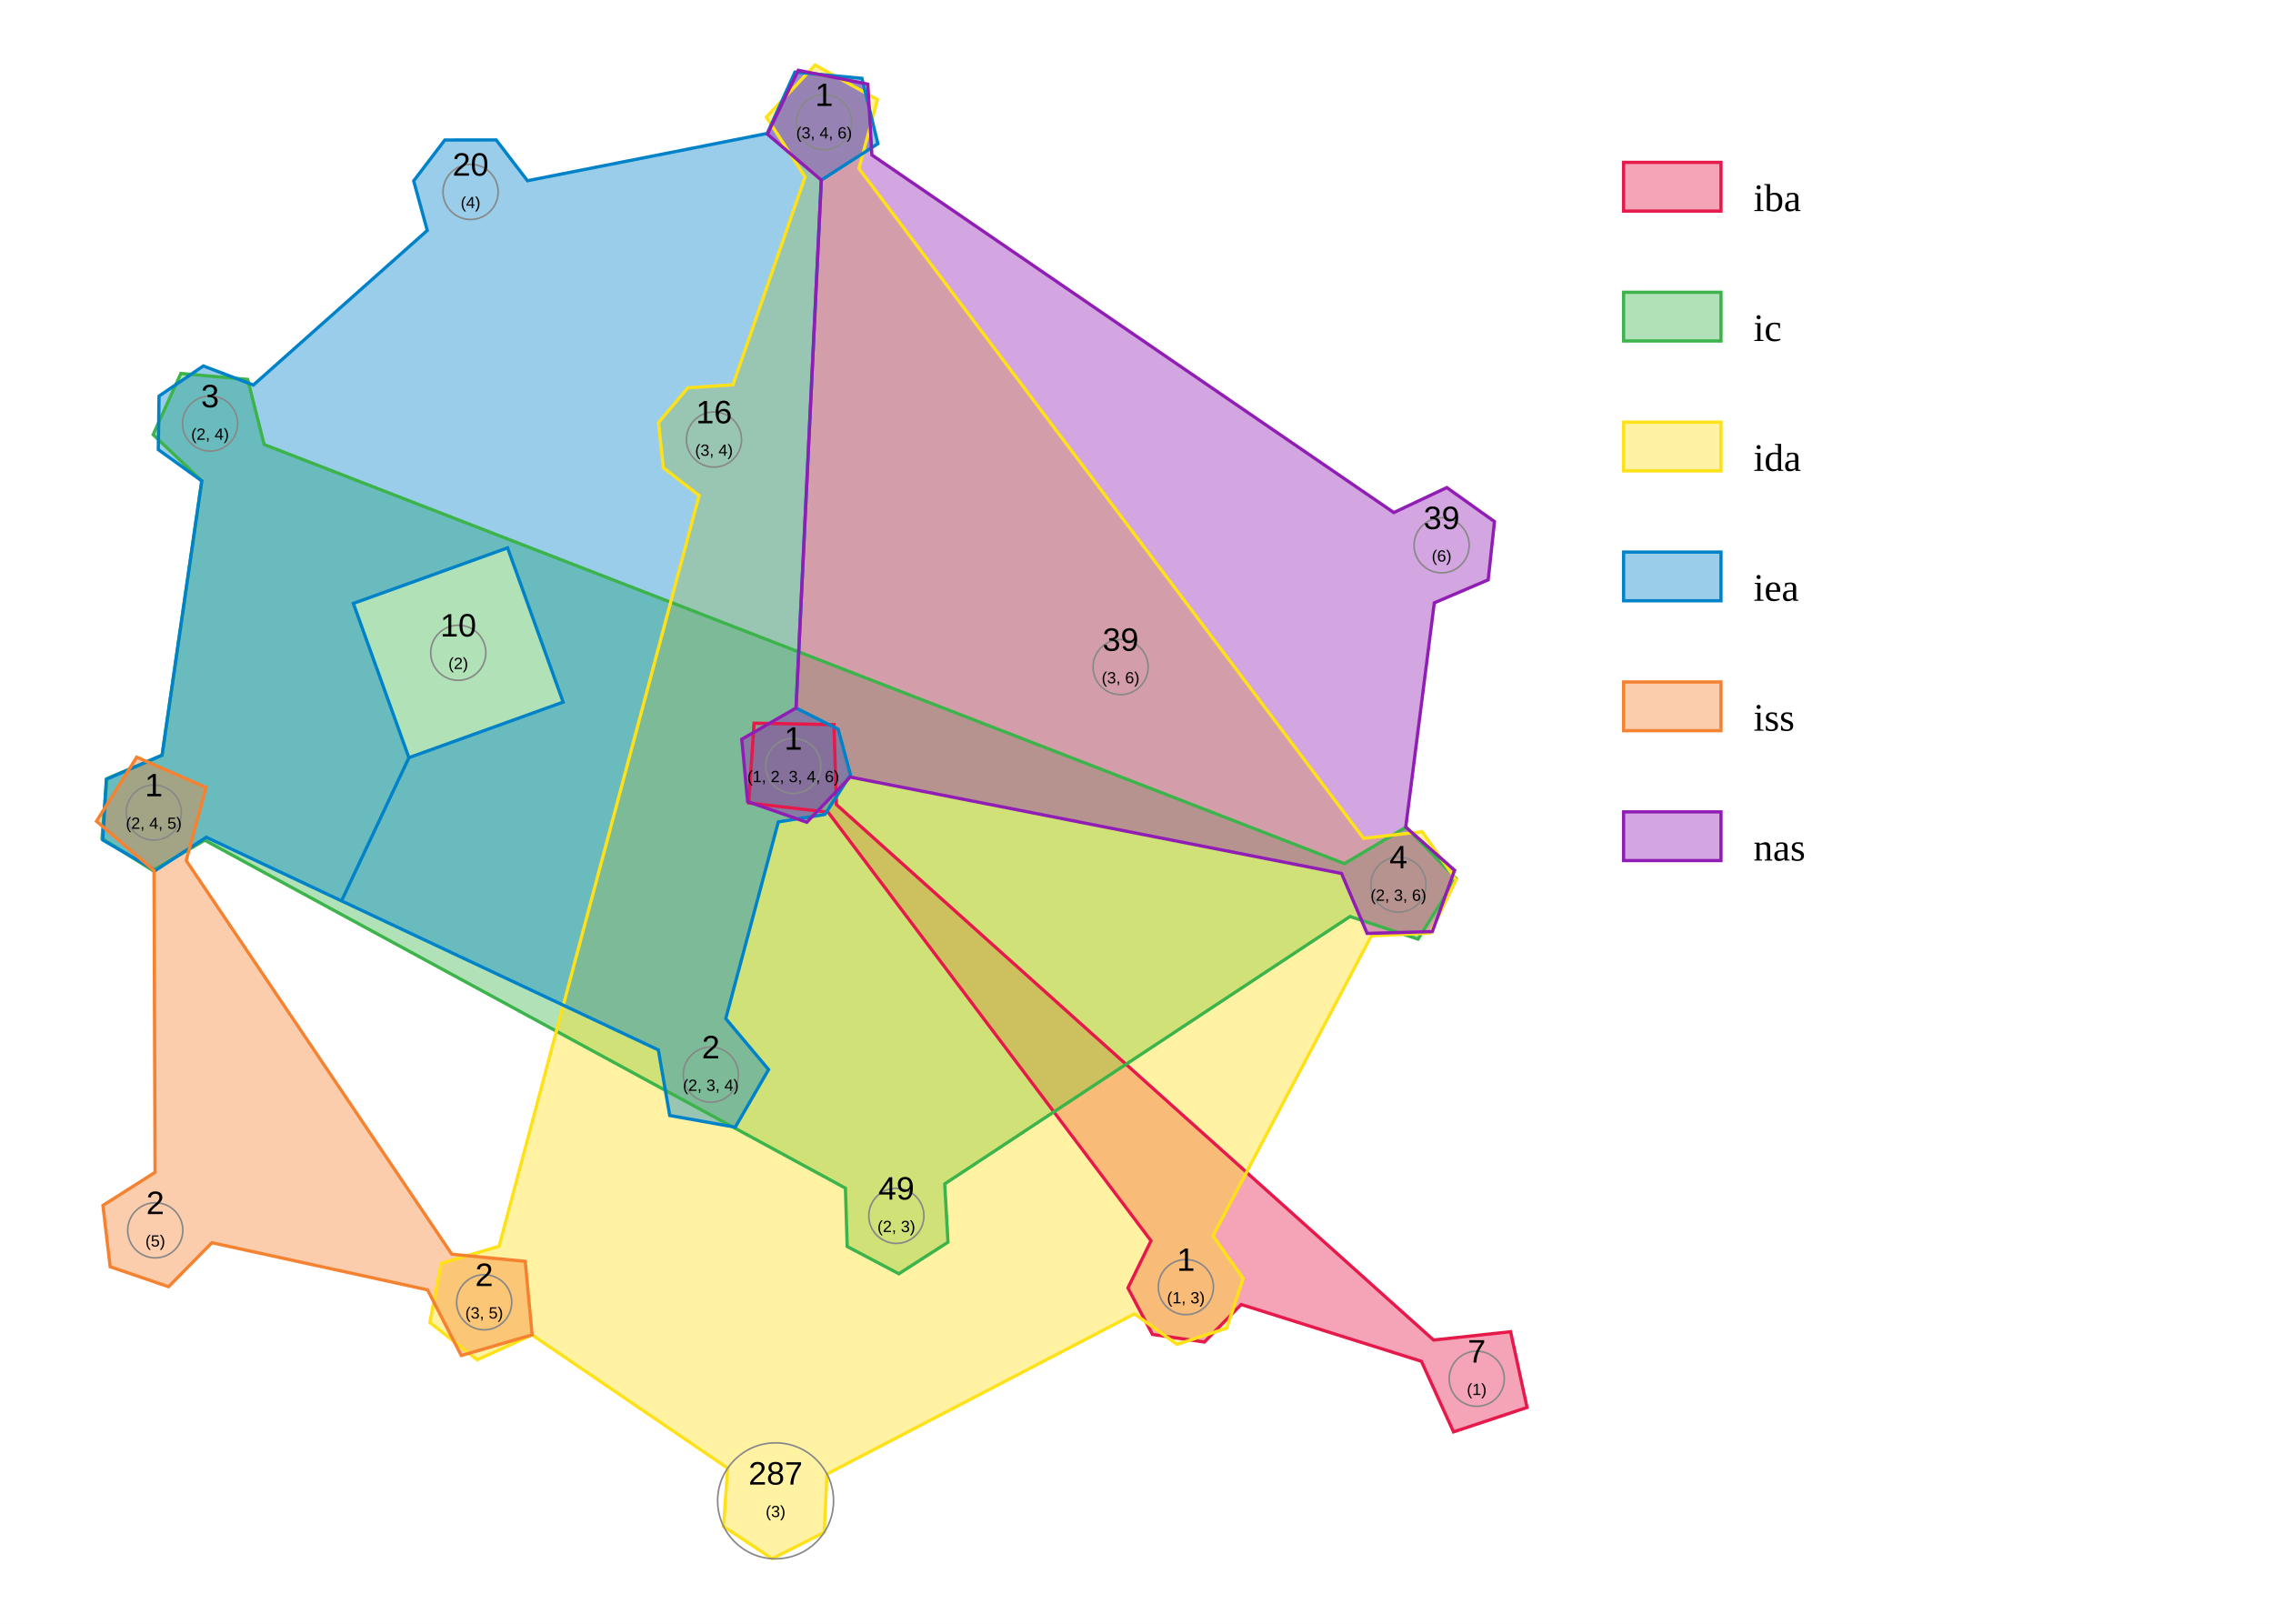
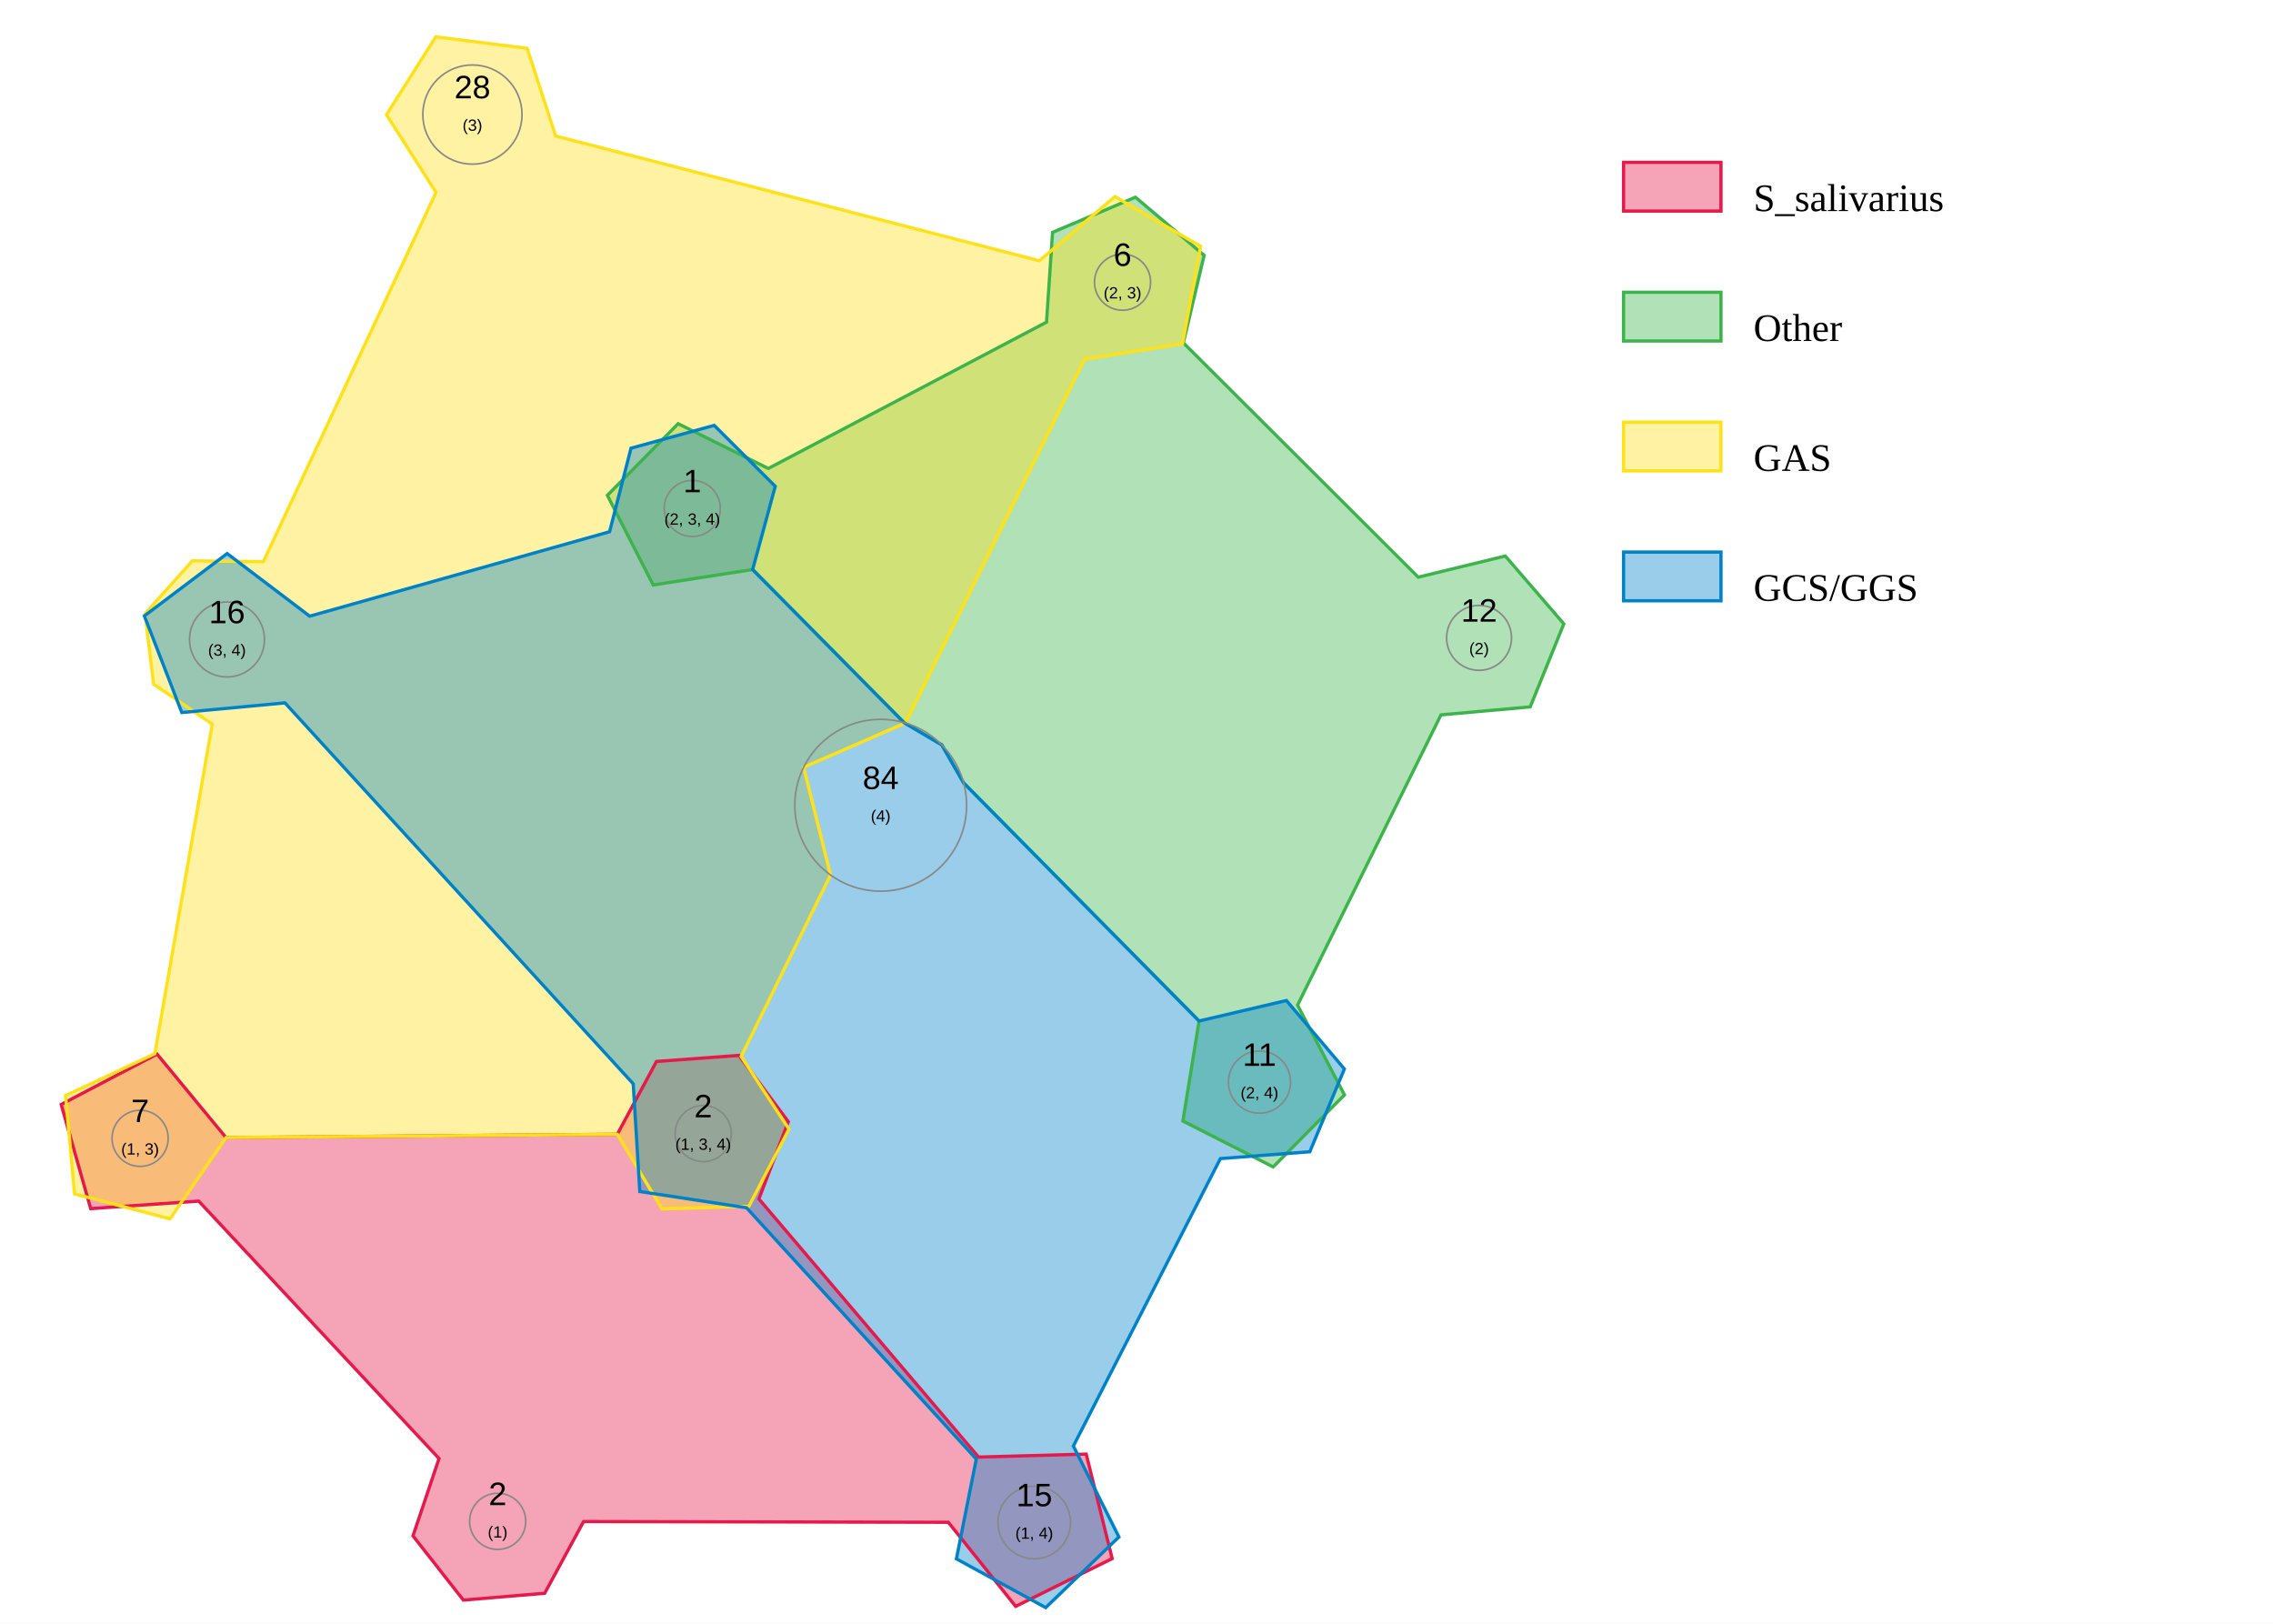
<svg xmlns="http://www.w3.org/2000/svg" xmlns:xlink="http://www.w3.org/1999/xlink" width="700" height="500">
  <defs>
    <style type="text/css">
  .borderLine {
	   stroke: none;
	   fill-opacity: 0.4;
  }
  .outLine {
	   stroke-width: 1;
	   fill: none;
  }
  .circle {
	   stroke: #888888;
	   stroke-width: 0.5;
	   fill: none;
    pointer-events: all;
  }
  .spcircle {
	   stroke: #FF2222;
	   stroke-width: 1;
	   fill: none;
    pointer-events: all;
  }
  .tLabel {
	   font-family: Arial;
    pointer-events: none;
	   font-size: 14px;
	   text-anchor: middle;
	   alignment-baseline: central;
  }
  .nLabel {
	   font-family: Arial;
    pointer-events: none;
	   font-size: 10px;
	   text-anchor: middle;
	   alignment-baseline: central;
  }
  .belong {
	   font-family: Arial;
    pointer-events: none;
	   font-size: 5px;
	   text-anchor: middle;
	   alignment-baseline: central;
  }
  .p0{
    stroke: none;
    fill: #e6194b;
  }
  .q0{
    fill: none;
    stroke: #e6194b;
  }
  .p1{
    stroke: none;
    fill: #3cb44b;
  }
  .q1{
    fill: none;
    stroke: #3cb44b;
  }
  .p2{
    stroke: none;
    fill: #ffe119;
  }
  .q2{
    fill: none;
    stroke: #ffe119;
  }
  .p3{
    stroke: none;
    fill: #0082c8;
  }
  .q3{
    fill: none;
    stroke: #0082c8;
  }
-   .p4{
-     stroke: none;
-     fill: #f58231;
-   }
-   .q4{
-     fill: none;
-     stroke: #f58231;
-   }
-   .p5{
-     stroke: none;
-     fill: #911eb4;
-   }
-   .q5{
-     fill: none;
-     stroke: #911eb4;
-   }

</style>
    <symbol id="bl0">
-       <path d="M 257.58 247.76 L 256.84 223.14 L 232.22 222.69 L 230.58 247.26 L 255.03 250.10 L 354.47 382.08 L 347.36 396.60 L 354.91 410.91 L 370.91 413.25 L 382.23 401.70 L 437.75 419.19 L 447.63 440.92 L 470.28 433.40 L 465.21 410.08 L 441.49 412.64 Z" />
+       <path d="M 69.60 350.30 L 48.37 324.59 L 18.84 340.09 L 27.93 372.17 L 61.20 369.86 L 135.21 449.13 L 127.19 472.95 L 142.70 492.72 L 167.74 490.62 L 179.72 468.53 L 292.05 468.76 L 312.79 494.65 L 342.51 479.94 L 334.51 447.76 L 301.36 448.68 L 233.71 369.20 L 242.77 345.41 L 227.56 324.99 L 202.17 326.86 L 190.11 349.28 Z" />
    </symbol>
    <symbol id="bl1">
-       <path d="M 49.92 232.54 L 32.89 239.77 L 31.41 258.21 L 47.07 268.06 L 63.05 258.73 L 260.36 365.87 L 260.90 383.84 L 276.81 392.23 L 291.94 382.51 L 290.94 364.56 L 415.76 282.22 L 436.70 289.19 L 448.41 270.49 L 433.01 254.70 L 414.02 265.94 L 81.34 136.88 L 76.28 116.84 L 55.69 115.01 L 47.17 133.84 L 62.14 148.09 Z" />
+       <path d="M 236.61 144.26 L 208.84 130.47 L 187.05 152.53 L 201.16 180.13 L 231.79 175.38 L 278.40 222.51 L 290.03 229.37 L 296.76 241.08 L 369.27 314.40 L 364.29 345.20 L 392.10 359.33 L 414.04 337.15 L 399.60 309.50 L 443.77 220.13 L 471.25 217.67 L 481.60 192.10 L 463.57 171.22 L 436.77 177.73 L 364.43 105.57 L 370.83 78.61 L 349.66 60.73 L 324.15 71.55 L 322.29 99.20 Z" />
    </symbol>
    <symbol id="bl2">
-       <path d="M 153.70 383.76 L 135.90 389.01 L 132.38 407.23 L 146.96 418.73 L 163.86 411.06 L 224.10 452.10 L 222.83 470.03 L 237.80 479.97 L 253.84 471.85 L 254.68 453.90 L 349.38 404.58 L 362.47 413.97 L 377.80 408.99 L 382.86 393.69 L 373.55 380.55 L 422.33 288.18 L 440.48 287.30 L 448.45 270.97 L 437.98 256.11 L 419.92 258.14 L 264.53 51.89 L 270.22 30.67 L 251.02 20.00 L 236.01 36.05 L 247.94 54.50 L 225.73 118.48 L 211.80 119.43 L 202.81 130.12 L 204.27 144.01 L 215.29 152.59 Z" />
+       <path d="M 47.69 324.46 L 20.19 337.38 L 22.97 367.64 L 52.37 375.32 L 69.60 350.30 L 190.11 349.28 L 203.86 372.26 L 230.63 371.46 L 242.98 347.69 L 228.25 325.33 L 255.78 269.45 L 247.49 236.28 L 278.84 222.63 L 334.01 110.62 L 364.15 105.85 L 369.75 75.85 L 343.35 60.54 L 320.09 80.29 L 171.11 41.88 L 162.35 14.89 L 134.21 11.34 L 119.03 35.32 L 134.28 59.24 L 81.11 172.95 L 59.26 172.70 L 44.67 188.97 L 47.31 210.67 L 65.36 222.98 Z" />
    </symbol>
    <symbol id="bl3">
-       <path d="M 49.92 232.54 L 32.74 239.98 L 31.65 258.67 L 47.85 268.05 L 63.52 257.81 L 105.18 277.41 L 125.93 233.31 L 108.82 185.81 L 156.32 168.70 L 173.43 216.20 L 125.93 233.31 L 105.18 277.41 L 202.75 323.31 L 206.25 343.50 L 226.43 347.10 L 236.69 329.36 L 223.51 313.66 L 239.69 253.09 L 254.04 250.79 L 261.93 238.59 L 258.13 224.56 L 245.15 218.01 L 252.93 55.46 L 270.36 44.25 L 265.45 24.12 L 244.81 22.20 L 236.27 41.09 L 162.44 55.65 L 152.81 43.09 L 136.99 43.11 L 127.40 55.70 L 131.58 70.96 L 78.03 118.56 L 62.62 112.69 L 48.98 121.96 L 48.75 138.45 L 62.14 148.09 Z" />
-     </symbol>
-     <symbol id="bl4">
-       <path d="M 57.35 265.00 L 63.47 242.51 L 42.11 233.15 L 29.72 252.89 L 47.43 268.06 L 47.75 361.00 L 31.70 371.19 L 33.93 390.07 L 51.92 396.22 L 65.26 382.67 L 131.67 397.19 L 142.06 417.41 L 163.88 411.03 L 161.75 388.41 L 139.13 386.21 Z" />
-     </symbol>
-     <symbol id="bl5">
-       <path d="M 245.15 218.01 L 228.44 227.64 L 230.24 246.85 L 248.46 253.20 L 261.81 239.28 L 413.14 268.96 L 421.03 287.42 L 441.11 286.87 L 447.96 267.99 L 432.92 254.69 L 441.71 185.63 L 458.31 178.55 L 460.25 160.61 L 445.56 150.14 L 429.24 157.83 L 268.51 47.72 L 267.26 25.92 L 245.84 21.65 L 236.32 41.30 L 252.93 55.46 Z" />
+       <path d="M 95.37 189.74 L 69.95 170.46 L 44.46 189.66 L 55.99 219.41 L 87.76 216.44 L 195.00 333.73 L 197.04 366.91 L 229.90 371.91 L 300.66 449.30 L 294.54 480.02 L 322.04 495.04 L 344.58 473.28 L 330.56 445.27 L 375.83 356.77 L 403.37 354.66 L 414.02 329.17 L 396.17 308.09 L 369.27 314.40 L 296.76 241.08 L 290.03 229.37 L 278.40 222.51 L 231.79 175.38 L 238.75 149.75 L 219.95 130.99 L 194.33 138.01 L 187.73 163.74 Z" />
    </symbol>
  </defs>
  <rect width="700" height="500" style="fill:#fff;stroke-width:0" />
  <use class="p0 borderLine" xlink:href="#bl0" />
  <use class="p1 borderLine" xlink:href="#bl1" />
  <use class="p2 borderLine" xlink:href="#bl2" />
  <use class="p3 borderLine" xlink:href="#bl3" />
-   <use class="p4 borderLine" xlink:href="#bl4" />
-   <use class="p5 borderLine" xlink:href="#bl5" />
  <use class="q0 outLine" xlink:href="#bl0" />
  <use class="q1 outLine" xlink:href="#bl1" />
  <use class="q2 outLine" xlink:href="#bl2" />
  <use class="q3 outLine" xlink:href="#bl3" />
-   <use class="q4 outLine" xlink:href="#bl4" />
-   <use class="q5 outLine" xlink:href="#bl5" />
-   <circle class="circle" cx="454.776" cy="424.56" r="8.487" />
-   <text class="tLabel" x="454.78" y="404.56" />
-   <text class="nLabel" x="454.78" y="419.56">7</text>
-   <text class="belong" x="454.78" y="429.56">(1)</text>
-   <circle class="circle" cx="141.128" cy="201.004" r="8.487" />
-   <text class="tLabel" x="141.13" y="181.00" />
-   <text class="nLabel" x="141.13" y="196.00">10</text>
-   <text class="belong" x="141.13" y="206.00">(2)</text>
-   <circle class="circle" cx="276.044" cy="374.392" r="8.487" />
-   <text class="tLabel" x="276.04" y="354.39" />
-   <text class="nLabel" x="276.04" y="369.39">49</text>
-   <text class="belong" x="276.04" y="379.39">(2, 3)</text>
-   <circle class="circle" cx="218.905" cy="330.91" r="8.487" />
-   <text class="tLabel" x="218.91" y="310.91" />
-   <text class="nLabel" x="218.91" y="325.91">2</text>
-   <text class="belong" x="218.91" y="335.91">(2, 3, 4)</text>
-   <circle class="circle" cx="64.694" cy="130.423" r="8.487" />
-   <text class="tLabel" x="64.69" y="110.42" />
-   <text class="nLabel" x="64.69" y="125.42">3</text>
-   <text class="belong" x="64.69" y="135.42">(2, 4)</text>
-   <circle class="circle" cx="47.364" cy="250.208" r="8.487" />
-   <text class="tLabel" x="47.36" y="230.21" />
-   <text class="nLabel" x="47.36" y="245.21">1</text>
-   <text class="belong" x="47.36" y="255.21">(2, 4, 5)</text>
-   <circle class="circle" cx="430.661" cy="272.392" r="8.487" />
-   <text class="tLabel" x="430.66" y="252.39" />
-   <text class="nLabel" x="430.66" y="267.39">4</text>
-   <text class="belong" x="430.66" y="277.39">(2, 3, 6)</text>
-   <circle class="circle" cx="238.853" cy="462.15" r="17.85" />
-   <text class="tLabel" x="238.85" y="442.15" />
-   <text class="nLabel" x="238.85" y="457.15">287</text>
-   <text class="belong" x="238.85" y="467.15">(3)</text>
-   <circle class="circle" cx="365.21" cy="396.332" r="8.487" />
-   <text class="tLabel" x="365.21" y="376.33" />
-   <text class="nLabel" x="365.21" y="391.33">1</text>
-   <text class="belong" x="365.21" y="401.33">(1, 3)</text>
-   <circle class="circle" cx="219.881" cy="135.346" r="8.487" />
-   <text class="tLabel" x="219.88" y="115.35" />
-   <text class="nLabel" x="219.88" y="130.35">16</text>
-   <text class="belong" x="219.88" y="140.35">(3, 4)</text>
-   <circle class="circle" cx="253.787" cy="37.634" r="8.487" />
-   <text class="tLabel" x="253.79" y="17.63" />
-   <text class="nLabel" x="253.79" y="32.63">1</text>
-   <text class="belong" x="253.79" y="42.63">(3, 4, 6)</text>
-   <circle class="circle" cx="149.109" cy="401.01" r="8.487" />
-   <text class="tLabel" x="149.11" y="381.01" />
-   <text class="nLabel" x="149.11" y="396.01">2</text>
-   <text class="belong" x="149.11" y="406.01">(3, 5)</text>
-   <circle class="circle" cx="345.097" cy="205.412" r="8.487" />
-   <text class="tLabel" x="345.10" y="185.41" />
-   <text class="nLabel" x="345.10" y="200.41">39</text>
-   <text class="belong" x="345.10" y="210.41">(3, 6)</text>
-   <circle class="circle" cx="144.922" cy="59.101" r="8.487" />
-   <text class="tLabel" x="144.92" y="39.10" />
-   <text class="nLabel" x="144.92" y="54.10">20</text>
-   <text class="belong" x="144.92" y="64.10">(4)</text>
-   <circle class="circle" cx="47.818" cy="378.851" r="8.487" />
-   <text class="tLabel" x="47.82" y="358.85" />
-   <text class="nLabel" x="47.82" y="373.85">2</text>
-   <text class="belong" x="47.82" y="383.85">(5)</text>
-   <circle class="circle" cx="443.967" cy="167.92" r="8.487" />
-   <text class="tLabel" x="443.97" y="147.92" />
-   <text class="nLabel" x="443.97" y="162.92">39</text>
-   <text class="belong" x="443.97" y="172.92">(6)</text>
-   <circle class="circle" cx="244.294" cy="235.84" r="8.487" />
-   <text class="tLabel" x="244.29" y="215.84" />
-   <text class="nLabel" x="244.29" y="230.84">1</text>
-   <text class="belong" x="244.29" y="240.84">(1, 2, 3, 4, 6)</text>
+   <circle class="circle" cx="153.265" cy="468.471" r="8.643" />
+   <text class="tLabel" x="153.26" y="448.47" />
+   <text class="nLabel" x="153.26" y="463.47">2</text>
+   <text class="belong" x="153.26" y="473.47">(1)</text>
+   <circle class="circle" cx="455.497" cy="196.417" r="9.999" />
+   <text class="tLabel" x="455.50" y="176.42" />
+   <text class="nLabel" x="455.50" y="191.42">12</text>
+   <text class="belong" x="455.50" y="201.42">(2)</text>
+   <circle class="circle" cx="345.704" cy="86.891" r="8.643" />
+   <text class="tLabel" x="345.70" y="66.89" />
+   <text class="nLabel" x="345.70" y="81.89">6</text>
+   <text class="belong" x="345.70" y="91.89">(2, 3)</text>
+   <circle class="circle" cx="213.192" cy="156.569" r="8.643" />
+   <text class="tLabel" x="213.19" y="136.57" />
+   <text class="nLabel" x="213.19" y="151.57">1</text>
+   <text class="belong" x="213.19" y="161.57">(2, 3, 4)</text>
+   <circle class="circle" cx="387.875" cy="333.213" r="9.573" />
+   <text class="tLabel" x="387.87" y="313.21" />
+   <text class="nLabel" x="387.87" y="328.21">11</text>
+   <text class="belong" x="387.87" y="338.21">(2, 4)</text>
+   <circle class="circle" cx="145.489" cy="35.274" r="15.274" />
+   <text class="tLabel" x="145.49" y="15.27" />
+   <text class="nLabel" x="145.49" y="30.27">28</text>
+   <text class="belong" x="145.49" y="40.27">(3)</text>
+   <circle class="circle" cx="43.147" cy="350.526" r="8.643" />
+   <text class="tLabel" x="43.15" y="330.53" />
+   <text class="nLabel" x="43.15" y="345.53">7</text>
+   <text class="belong" x="43.15" y="355.53">(1, 3)</text>
+   <circle class="circle" cx="216.563" cy="349.058" r="8.643" />
+   <text class="tLabel" x="216.56" y="329.06" />
+   <text class="nLabel" x="216.56" y="344.06">2</text>
+   <text class="belong" x="216.56" y="354.06">(1, 3, 4)</text>
+   <circle class="circle" cx="69.904" cy="196.914" r="11.546" />
+   <text class="tLabel" x="69.90" y="176.91" />
+   <text class="nLabel" x="69.90" y="191.91">16</text>
+   <text class="belong" x="69.90" y="201.91">(3, 4)</text>
+   <circle class="circle" cx="271.219" cy="247.969" r="26.455" />
+   <text class="tLabel" x="271.22" y="227.97" />
+   <text class="nLabel" x="271.22" y="242.97">84</text>
+   <text class="belong" x="271.22" y="252.97">(4)</text>
+   <circle class="circle" cx="318.508" cy="468.821" r="11.179" />
+   <text class="tLabel" x="318.51" y="448.82" />
+   <text class="nLabel" x="318.51" y="463.82">15</text>
+   <text class="belong" x="318.51" y="473.82">(1, 4)</text>
  <rect class="p0 borderLine" x="500.00" y="50.00" width="30.00" height="15.00" />
  <rect class="q0" x="500.00" y="50.00" width="30.00" height="15.00" />
-   <text class="legend" x="540.00" y="65.00">iba</text>
+   <text class="legend" x="540.00" y="65.00">S_salivarius</text>
  <rect class="p1 borderLine" x="500.00" y="90.00" width="30.00" height="15.00" />
  <rect class="q1" x="500.00" y="90.00" width="30.00" height="15.00" />
-   <text class="legend" x="540.00" y="105.00">ic</text>
+   <text class="legend" x="540.00" y="105.00">Other</text>
  <rect class="p2 borderLine" x="500.00" y="130.00" width="30.00" height="15.00" />
  <rect class="q2" x="500.00" y="130.00" width="30.00" height="15.00" />
-   <text class="legend" x="540.00" y="145.00">ida</text>
+   <text class="legend" x="540.00" y="145.00">GAS</text>
  <rect class="p3 borderLine" x="500.00" y="170.00" width="30.00" height="15.00" />
  <rect class="q3" x="500.00" y="170.00" width="30.00" height="15.00" />
-   <text class="legend" x="540.00" y="185.00">iea</text>
-   <rect class="p4 borderLine" x="500.00" y="210.00" width="30.00" height="15.00" />
-   <rect class="q4" x="500.00" y="210.00" width="30.00" height="15.00" />
-   <text class="legend" x="540.00" y="225.00">iss</text>
-   <rect class="p5 borderLine" x="500.00" y="250.00" width="30.00" height="15.00" />
-   <rect class="q5" x="500.00" y="250.00" width="30.00" height="15.00" />
-   <text class="legend" x="540.00" y="265.00">nas</text>
+   <text class="legend" x="540.00" y="185.00">GCS/GGS</text>
</svg>
